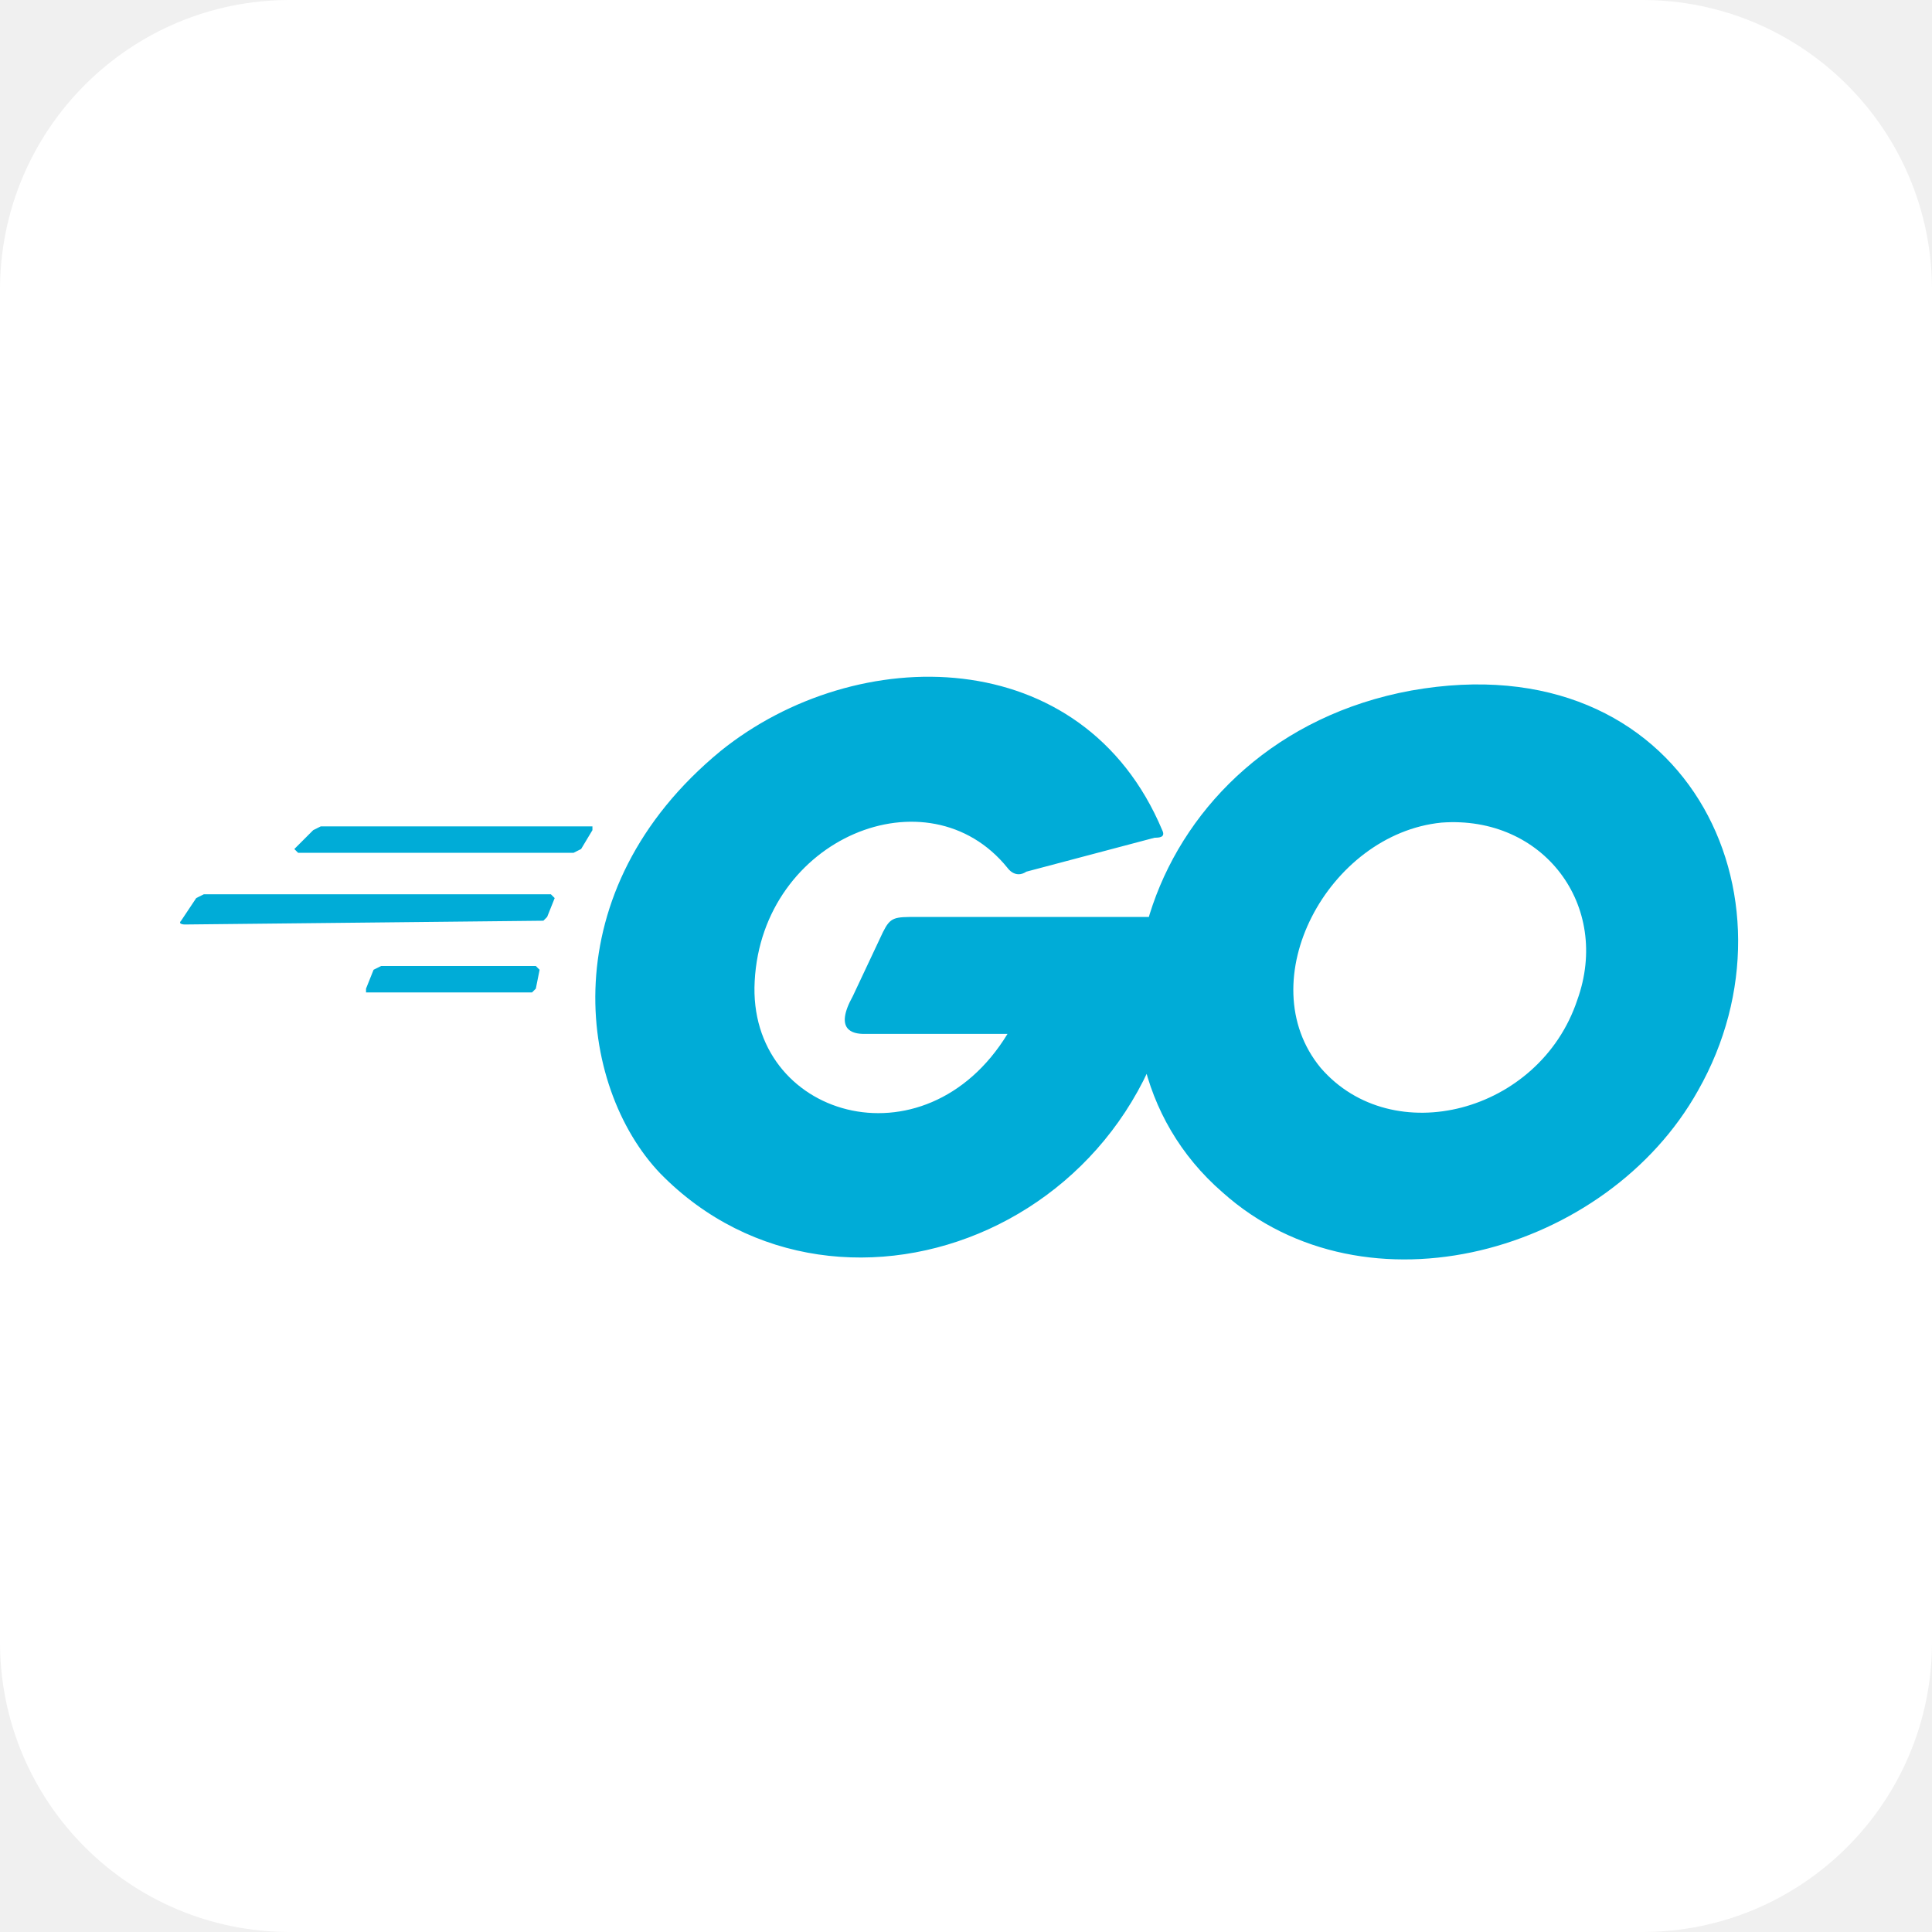
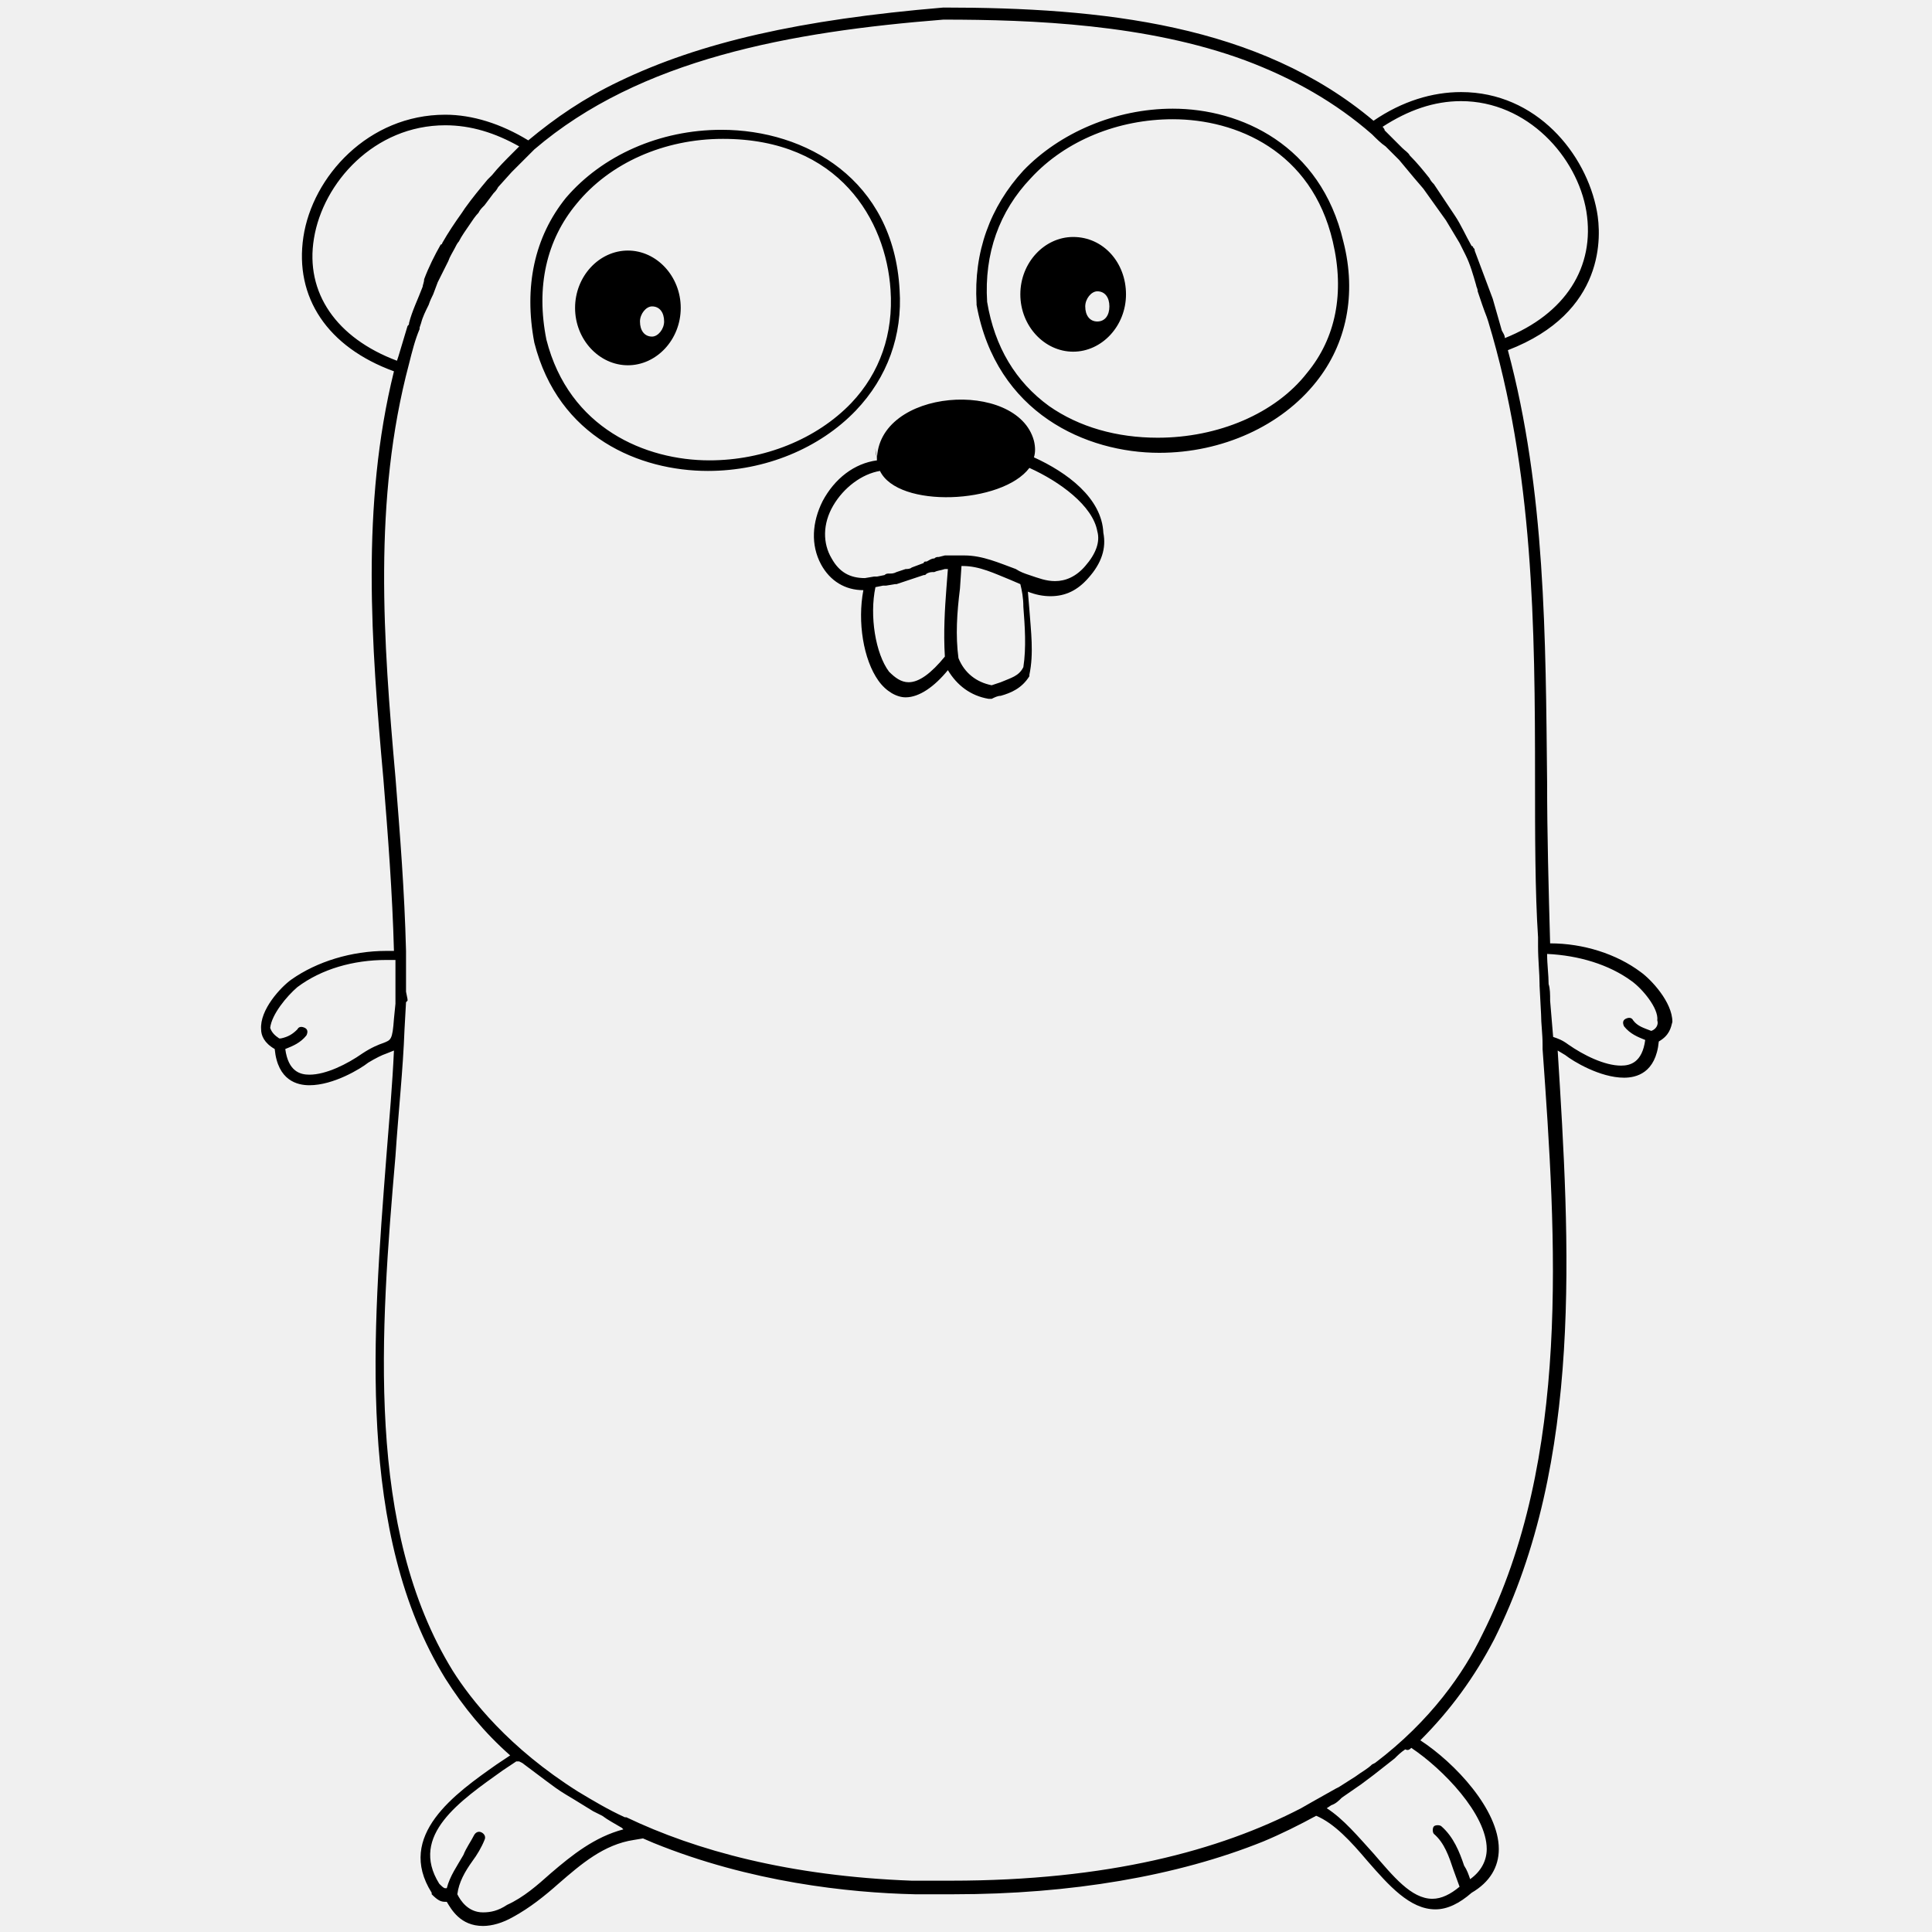
- <svg xmlns="http://www.w3.org/2000/svg" aria-label="Go" role="img" viewBox="0 0 512 512">
-   <rect width="512" height="512" rx="15%" fill="#fff" />
-   <path fill="#00acd7" d="M308 220c1 2-1 2-2 2l-34 9c-3 2-5-1-5-1-21-26-65-8-67 30-2 36 45 50 67 14h-38c-3 0-8-1-3-10l8-17c2-4 3-4 9-4h70c0 81-90 117-138 68-22-23-29-75 16-112 36-29 96-29 117 21m16 96c-45-39-21-120 50-133 73-13 105 55 76 106-24 43-88 61-126 27m94-51c9-25-9-49-36-47-30 3-51 42-32 65 19 22 58 12 68-18m-321-2v-1l2-5 2-1h41l1 1-1 5-1 1H97m-48-18s-2 0-1-1l4-6 2-1h92l1 1-2 5-1 1-95 1m30-19l-1-1 5-5 2-1h72v1l-3 5-2 1H79" />
+ <svg xmlns="http://www.w3.org/2000/svg" viewBox="0 0 128 128">
+   <path d="M108.7 64.4c-1.6-1.2-3.8-1.9-6-1.9-.1-3.6-.2-7.2-.2-10.7-.1-9.5-.1-19.3-2.6-28.6 6.5-2.5 6.2-7.6 5.9-9.2-.7-3.8-4-7.9-9-7.9-1.9 0-3.9.6-5.8 1.9C83.4 1.6 73 .5 62.5.5 53 1.3 46.4 2.8 41 5.4c-2.3 1.1-4.2 2.4-6 3.9-1.8-1.1-3.7-1.7-5.5-1.7-5.1 0-8.8 4.1-9.4 8.1-.6 4 1.6 7.3 6 8.9-2.2 8.9-1.5 18.1-.7 27 .3 3.7.6 7.6.7 11.4h-.5c-2.3 0-4.6.7-6.3 1.9-.7.5-2.1 2-2 3.3 0 .4.2.9.9 1.3.2 2.1 1.5 2.4 2.3 2.4 1.6 0 3.4-1.1 3.9-1.5.5-.3.9-.5 1.2-.6l.5-.2c-.1 2.2-.3 4.5-.5 7-.9 11.7-2 25 3.9 34.6 1.2 1.9 2.6 3.6 4.3 5.1l-.9.6c-2.7 1.9-6.7 4.7-4.3 8.5v.1c.4.4.6.5.9.5h.1c.3.5.9 1.6 2.4 1.6.6 0 1.3-.2 2-.6 1.1-.6 2.1-1.4 3-2.2 1.5-1.3 3-2.6 5-2.9l.6-.1.7.3c6.4 2.6 12.9 3.3 17.3 3.4h2.6c7.7 0 14.8-1.2 20.5-3.5 1.2-.5 2.4-1.1 3.5-1.7 1.2.5 2.3 1.7 3.4 3 1.4 1.6 2.8 3.2 4.5 3.2.8 0 1.6-.4 2.4-1.1 1.2-.7 1.8-1.7 1.8-2.9 0-2.6-2.9-5.7-5.2-7.2 2-2 3.6-4.2 4.9-6.7 5.9-11.8 5-26.2 4.2-39l.5.3c.5.4 2.3 1.5 3.9 1.5.8 0 2.1-.3 2.3-2.4.7-.4.8-.9.9-1.3 0-1.3-1.4-2.8-2.1-3.3zm-17.1-56c1.7-1.1 3.4-1.7 5.2-1.7 4.4 0 7.7 3.7 8.3 7.3.6 3.7-1.4 6.8-5.4 8.4 0-.2-.1-.3-.2-.5l-.6-2.1-.3-.8-.9-2.4c0-.1 0-.1-.1-.2 0 0 0-.1-.1-.1-.4-.7-.7-1.4-1.1-2l-.2-.3-1.2-1.8c-.1-.1-.2-.2-.3-.4-.4-.5-.8-1-1.3-1.5-.1-.2-.3-.3-.5-.5l-1.2-1.2c.1.1 0-.1-.1-.2zM26.3 23.9c-4-1.5-6.1-4.5-5.5-8.1.6-3.7 4-7.5 8.7-7.5 1.7 0 3.3.5 4.9 1.4l-.1.1-.3.3c-.5.5-1 1-1.4 1.5l-.3.3c-.5.6-1 1.2-1.5 1.9l-.2.3c-.5.7-.9 1.3-1.3 2 0 0 0 .1-.1.1-.4.7-.8 1.5-1.1 2.3 0 .2-.1.4-.1.5-.3.8-.7 1.6-.9 2.4 0 .1 0 .1-.1.2l-.6 2-.1.3zm-.9 45.2c-.3.1-.8.3-1.4.7-1 .7-2.4 1.4-3.5 1.4-.6 0-1.4-.2-1.6-1.7.5-.2 1-.4 1.4-.9.1-.2.1-.4-.1-.5-.2-.1-.4-.1-.5.1-.3.3-.6.5-1.1.6h-.1c-.3-.2-.5-.4-.6-.7.1-.9 1.1-2.1 1.8-2.7 1.6-1.2 3.7-1.8 5.9-1.8h.6v2.9l-.1 1c-.1 1.4-.2 1.4-.7 1.6zm15.8 52l.1.1c-1.9.5-3.4 1.7-4.8 2.9-.9.8-1.8 1.6-2.9 2.1-.6.4-1.1.5-1.6.5-1 0-1.5-.8-1.7-1.2.1-.8.5-1.5 1-2.2.3-.4.6-.9.8-1.4.1-.2 0-.4-.2-.5-.2-.1-.4 0-.5.2-.2.4-.5.8-.7 1.3-.4.7-.9 1.4-1.1 2.2h-.1c-.1 0-.2-.1-.4-.3-2-3.2 1.4-5.5 4.2-7.5l.9-.6h.2l.2.1 1.2.9.4.3c.4.3.8.6 1.3.9l.5.3 1.3.8.6.3c.4.3.8.5 1.3.8zm52.3-5.3c2.1 1.4 5 4.4 5 6.7 0 .8-.4 1.5-1.1 2-.1-.3-.2-.6-.4-.9-.3-.9-.7-1.9-1.5-2.6-.1-.1-.4-.1-.5 0-.1.1-.1.4 0 .5.7.6 1 1.5 1.3 2.4l.4 1.1c-.6.5-1.2.8-1.8.8-1.4 0-2.6-1.5-3.9-3-1-1.1-2-2.3-3.1-3l.3-.2c.3-.1.5-.3.7-.5l1.3-.9.8-.6 1.4-1.1c.2-.2.4-.4.7-.6.2.1.3 0 .4-.1zm4.7-7.5c-1.2 2.5-3.4 5.7-7.1 8.5l-.2.1c-.3.3-.7.5-1.1.8l-1.1.7-.2.1-1.6.9-.7.4c-5.4 2.8-12.8 4.8-23.2 4.8h-2.6c-8.1-.3-14.3-2-18.9-4.2h-.1c-1.1-.5-2.1-1.1-3.1-1.7-4.6-2.9-7.1-6.1-8.3-8-5.8-9.4-4.8-22.5-3.8-34.1.2-3 .5-5.7.6-8.4l.1-1.8.1-.1v-.1l-.1-.5V63c-.1-4-.4-7.7-.7-11.5-.8-9-1.5-18.4.9-27.4.2-.8.4-1.6.7-2.3v-.1l.1-.3c.1-.4.3-.8.5-1.2.1-.3.2-.5.3-.7l.3-.8.4-.8.3-.6c.1-.3.3-.6.4-.8.1-.2.2-.4.3-.5.2-.4.5-.8.7-1.1.2-.3.4-.6.6-.8.1-.2.2-.3.4-.5l.6-.8c.1-.1.2-.2.3-.4l.9-1 .1-.1 1.2-1.2.2-.2c7-6 17-7.8 27.1-8.6 5.9 0 13.5.3 20 2.7 3.2 1.2 6 2.8 8.4 4.9.3.3.6.6.9.8l.9.9 1 1.2.6.7 1 1.4.5.7.9 1.5.4.8c.3.6.5 1.3.7 2 0 .1.1.2.1.4.2.6.4 1.2.6 1.7l.1.3c3 9.9 3.1 20.2 3.1 30.4 0 3.5 0 7.4.2 10.4v.6c0 .9.1 1.8.1 2.5v.1l.1 1.9c0 .6.1 1.3.1 2v.3c.9 12.6 1.9 27.1-4 38.8zm11.2-40c-.5-.2-.9-.3-1.2-.7-.1-.2-.3-.2-.5-.1s-.2.3-.1.5c.4.5.9.7 1.4.9-.2 1.5-1 1.7-1.6 1.7-1.1 0-2.5-.7-3.5-1.4-.4-.3-.7-.4-1-.5l-.2-2.4c0-.4 0-.8-.1-1.1 0-.6-.1-1.3-.1-2 2.1.1 4.1.7 5.6 1.8.7.5 1.8 1.8 1.7 2.6.1.3-.1.6-.4.7zM77.7 7.2c-3.8 0-7.5 1.6-9.9 4.1-2.2 2.4-3.3 5.4-3.1 8.8v.1C66 27.4 72 30 76.8 30c4.2 0 8.1-1.8 10.4-4.7 2-2.5 2.7-5.8 1.8-9.3-1.5-6.4-6.8-8.8-11.3-8.8zm8.9 17.5c-2.1 2.7-5.9 4.3-9.9 4.3-2.7 0-5.2-.7-7.2-2.1-2.2-1.6-3.6-3.9-4.1-6.9-.2-3.2.8-6 2.9-8.2 2.3-2.5 5.8-3.9 9.4-3.9 4.2 0 9.2 2.1 10.6 8.1.8 3.4.2 6.4-1.7 8.7zm-27-5.5c-.4-7.3-6.2-10.6-11.8-10.6-4.1 0-7.9 1.7-10.3 4.5-2.1 2.6-2.8 5.9-2.1 9.6 1.6 6.3 7 8.5 11.5 8.5 3.8 0 7.4-1.5 9.8-4 2.1-2.2 3.1-5 2.9-8zM47 30.5c-4.2 0-9.3-2.1-10.8-8-.7-3.5 0-6.6 2-9 2.2-2.7 5.8-4.3 9.7-4.3 7.7 0 10.8 5.4 11.1 10 .2 2.9-.7 5.5-2.6 7.5-2.3 2.4-5.8 3.8-9.4 3.8zm-5.4-13.9c-1.9 0-3.5 1.7-3.5 3.8 0 2.1 1.6 3.8 3.5 3.8s3.5-1.7 3.5-3.8c0-2.1-1.6-3.8-3.5-3.8zm1.6 5.7c-.5 0-.8-.4-.8-1 0-.5.4-1 .8-1 .5 0 .8.4.8 1 0 .5-.4 1-.8 1zm27.9-6.6c-1.9 0-3.5 1.7-3.5 3.8 0 2.1 1.6 3.8 3.5 3.8s3.5-1.7 3.5-3.8c0-2.1-1.5-3.8-3.5-3.8zm1.6 5.6c-.5 0-.8-.4-.8-1 0-.5.4-1 .8-1 .5 0 .8.4.8 1s-.3 1-.8 1zm-4.2 9c.1-.3.1-.7 0-1.1-1.1-4.1-10.4-3.5-10.4 1.3 0-.4-.1-.6-.1-.8 0 .3.1.6.1.8-1.5.2-2.8 1.2-3.6 2.7-.7 1.4-.8 2.9-.1 4.2.6 1.1 1.6 1.7 2.8 1.7-.4 2.1 0 4.6 1 6 .5.7 1.2 1.1 1.8 1.1.9 0 1.9-.7 2.8-1.8.6 1 1.5 1.7 2.7 1.9h.2c.2-.1.4-.2.6-.2.7-.2 1.4-.5 1.9-1.3v-.1c.3-1.4.1-2.9 0-4.3l-.1-1.2c.5.2 1 .3 1.5.3 1 0 1.8-.4 2.5-1.2.9-1 1.2-2 1-3-.1-2.3-2.4-4-4.6-5zm-5.9 13.2c-.9 1.1-1.7 1.7-2.4 1.7-.5 0-.9-.3-1.3-.7-.9-1.2-1.3-3.7-.9-5.6l.5-.1h.2l.6-.1h.1l1.2-.4.6-.2c.1 0 .1 0 .2-.1.2-.1.3-.1.5-.1.2-.1.4-.1.7-.2h.2l-.1 1.3c-.1 1.3-.2 2.9-.1 4.5zm5.2-3.3c.1 1.3.2 2.7 0 4-.3.6-.8.7-1.5 1l-.6.2c-1-.2-1.8-.8-2.2-1.8-.2-1.5-.1-3 .1-4.6l.1-1.5h.1c1.1 0 2.1.5 3.1.9l.7.3c.1.4.2.9.2 1.5zm4.1-2.7c-.6.7-1.3 1-2 1-.6 0-1.1-.2-1.7-.4-.3-.1-.6-.2-.9-.4-1.1-.4-2.2-.9-3.4-.9h-1.3l-.4.1c-.1 0-.2 0-.3.1-.2 0-.3.1-.5.2-.1 0-.2 0-.2.1l-.8.3c-.1.1-.3.1-.4.1l-.3.1-.3.1c-.2.1-.3.1-.5.1-.1 0-.2 0-.3.1l-.5.1h-.2l-.6.1c-1 0-1.7-.4-2.2-1.3-.6-1-.6-2.3.1-3.5.7-1.2 1.9-2.1 3.1-2.3 1.2 2.5 8.1 2.2 9.9-.2 2 .9 4.2 2.5 4.5 4.2.2.7-.1 1.5-.8 2.3zM58 29.4z" />
</svg>
